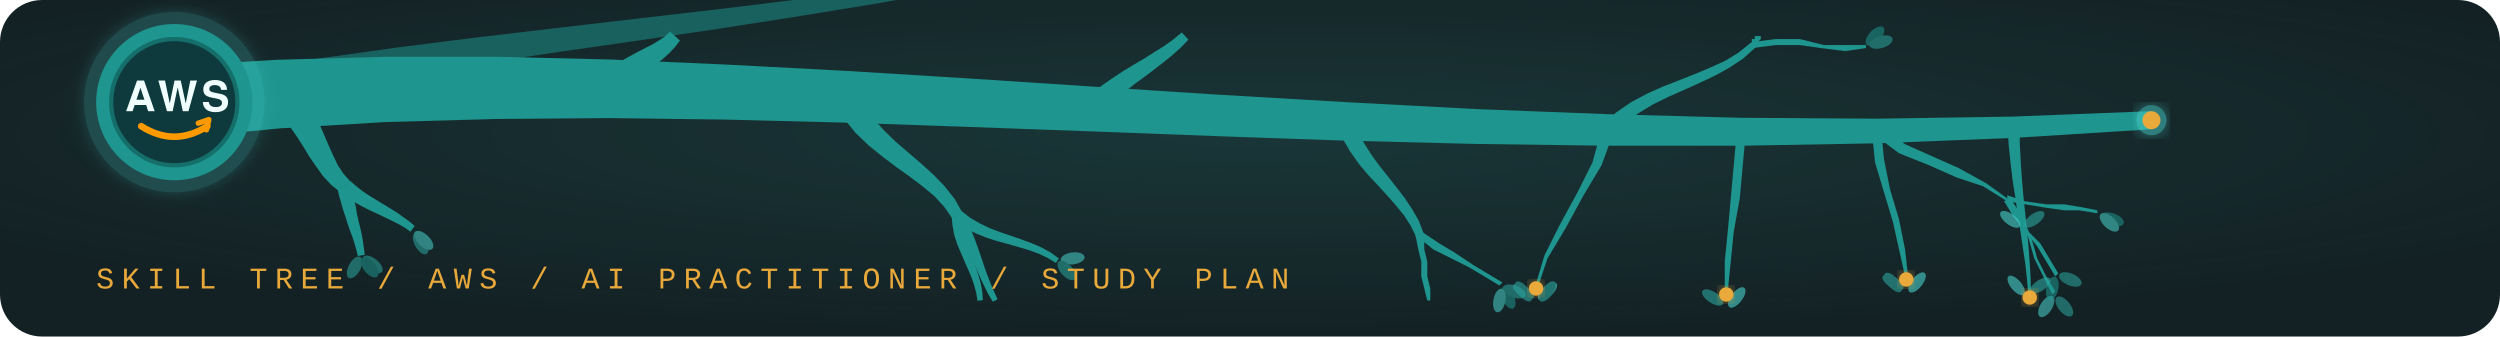
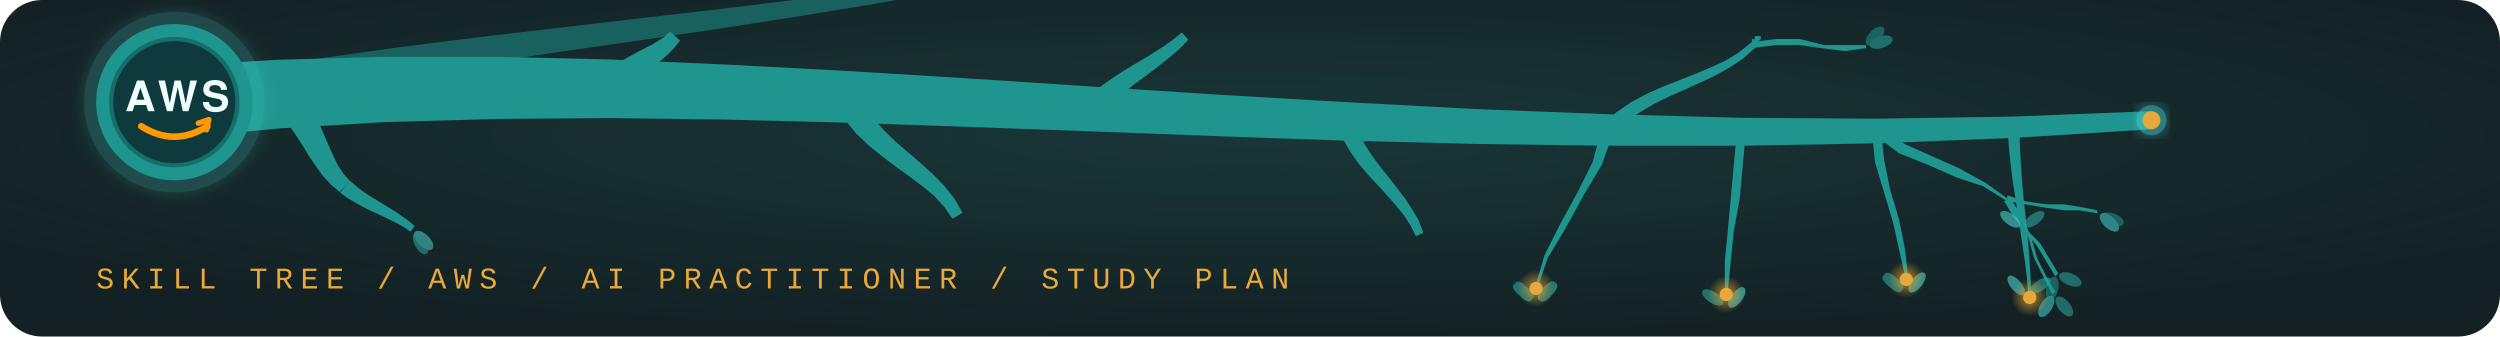
<svg xmlns="http://www.w3.org/2000/svg" viewBox="0 0 832 112" width="832" height="112" role="img" aria-label="">
  <defs>
    <filter id="glow" x="-200%%" y="-200%%" width="500%%" height="500%%">
      <feGaussianBlur stdDeviation="2.5" result="b" />
      <feMerge>
        <feMergeNode in="b" />
        <feMergeNode in="SourceGraphic" />
      </feMerge>
    </filter>
+     <radialGradient id="haloA">
+       <stop offset="0" stop-color="#E9A93A" stop-opacity="0.75" />
+       <stop offset="1" stop-color="#E9A93A" stop-opacity="0" />
+     </radialGradient>
+     <radialGradient id="haloT">
+       <stop offset="0" stop-color="#48D1CC" stop-opacity="0.75" />
+       <stop offset="1" stop-color="#48D1CC" stop-opacity="0" />
+     </radialGradient>
+     <radialGradient id="haloW">
+       <stop offset="0" stop-color="#FFFFFF" stop-opacity="0.75" />
+       <stop offset="1" stop-color="#FFFFFF" stop-opacity="0" />
+     </radialGradient>
    <linearGradient id="sheen" x1="0" y1="0" x2="0" y2="1">
      <stop offset="0" stop-color="#FFFFFF" stop-opacity="0.10" />
      <stop offset="1" stop-color="#FFFFFF" stop-opacity="0" />
    </linearGradient>
  </defs>
+   <style>@media (prefers-reduced-motion: reduce) { .m { display: none } }</style>
  <defs>
    <filter id="shadow" x="-20%" y="-20%" width="140%" height="160%">
      <feGaussianBlur stdDeviation="4" />
    </filter>
    <linearGradient id="budfill" x1="0" y1="0" x2="0" y2="1">
      <stop offset="0" stop-color="#15717A" />
      <stop offset="1" stop-color="#0B4F55" />
    </linearGradient>
  </defs>
  <clipPath id="panel">
    <rect width="832" height="112" rx="14" />
  </clipPath>
  <rect width="832" height="112" rx="14" fill="#132124" />
  <g clip-path="url(#panel)">
    <radialGradient id="hglow" cx="50%" cy="40%" r="60%">
      <stop offset="0" stop-color="#48D1CC" stop-opacity="0.12" />
      <stop offset="1" stop-color="#48D1CC" stop-opacity="0" />
    </radialGradient>
    <rect width="832" height="112" fill="url(#hglow)" />
    <path d="M59.2 39.9 L83.9 34.4 L109.0 29.6 L134.5 25.2 L160.3 21.1 L186.5 17.2 L213.0 13.4 L239.6 9.5 L266.5 5.3 L293.4 0.9 L320.3 -4.0 L319.7 -8.0 L292.6 -3.8 L265.7 -0.2 L238.8 3.1 L212.0 6.2 L185.5 9.3 L159.1 12.4 L133.0 15.7 L107.2 19.3 L81.8 23.4 L56.8 28.1 Z" fill="#19615E" />
    <path d="M58.9 46.0 L93.4 42.7 L128.7 40.6 L165.2 39.6 L202.8 39.3 L241.4 39.8 L280.9 40.8 L321.4 42.2 L362.6 43.7 L404.7 45.3 L447.4 46.8 L490.8 47.9 L534.9 48.5 L579.5 48.5 L624.6 47.7 L670.2 45.9 L716.2 43.0 L715.8 37.0 L669.9 38.8 L624.5 39.5 L579.5 39.2 L535.1 38.0 L491.2 36.3 L448.0 34.0 L405.3 31.5 L363.4 28.8 L322.2 26.1 L281.7 23.6 L242.0 21.5 L203.2 19.8 L165.2 18.9 L128.1 18.9 L92.0 19.9 L57.1 22.0 Z" fill="#1E958E" />
    <path d="M89.1 35.4 L92.2 37.6 L94.6 39.9 L96.8 42.6 L98.9 45.6 L101.0 48.9 L103.0 52.2 L105.2 55.4 L107.5 58.6 L110.2 61.5 L113.1 63.9 L116.5 60.3 L114.3 57.8 L112.5 55.1 L111.0 52.0 L109.5 48.7 L108.0 45.2 L106.4 41.5 L104.5 37.7 L102.2 33.9 L99.4 30.3 L96.2 27.1 Z" fill="#1E958E" />
-     <path d="M112.3 62.5 L112.8 65.0 L113.5 67.4 L114.2 69.9 L115.0 72.2 L115.7 74.5 L116.5 76.8 L117.3 78.9 L118.0 81.1 L118.6 83.2 L119.1 85.2 L121.4 84.8 L121.1 82.6 L120.8 80.4 L120.4 78.1 L119.9 75.8 L119.3 73.5 L118.8 71.2 L118.4 68.8 L117.9 66.5 L117.6 64.1 L117.4 61.7 Z" fill="#1E958E" />
-     <g opacity="0.55">
-       <ellipse cx="118" cy="89" rx="4" ry="2" transform="rotate(118 118 89)" fill="#2BA59E" />
-       <ellipse cx="124" cy="88" rx="4" ry="2" transform="rotate(39 124 88)" fill="#2BA59E" />
-       <ellipse cx="123" cy="89" rx="4" ry="2" transform="rotate(51 123 89)" fill="#1E958E" />
-     </g>
    <path d="M113.2 64.1 L115.5 65.8 L118.0 67.3 L120.5 68.7 L123.1 70.0 L125.5 71.1 L128.0 72.3 L130.3 73.4 L132.5 74.5 L134.6 75.7 L136.6 77.1 L138.0 75.2 L136.1 73.6 L134.0 72.1 L131.9 70.6 L129.6 69.2 L127.3 67.8 L125.0 66.4 L122.7 65.0 L120.5 63.5 L118.5 61.9 L116.4 60.1 Z" fill="#1E958E" />
    <g opacity="0.55">
      <ellipse cx="140" cy="81" rx="4" ry="2" transform="rotate(61 140 81)" fill="#2BA59E" />
      <ellipse cx="141" cy="80" rx="4" ry="2" transform="rotate(43 141 80)" fill="#2BA59E" />
      <ellipse cx="141" cy="80" rx="4" ry="2" transform="rotate(45 141 80)" fill="#48D1CC" />
    </g>
    <path d="M206.7 32.7 L208.3 30.4 L209.9 28.5 L211.7 26.7 L213.8 25.0 L216.0 23.3 L218.2 21.5 L220.5 19.7 L222.6 17.8 L224.6 15.7 L226.3 13.5 L223.0 10.5 L221.2 12.2 L219.2 13.5 L217.1 14.8 L214.7 16.0 L212.2 17.3 L209.6 18.7 L206.9 20.2 L204.2 22.0 L201.5 24.2 L199.3 26.5 Z" fill="#1E958E" />
    <path d="M277.6 34.3 L280.9 39.5 L284.8 44.3 L289.2 48.5 L293.8 52.2 L298.3 55.6 L302.8 58.8 L307.0 62.0 L310.9 65.2 L314.2 68.8 L317.0 72.8 L320.3 70.8 L317.7 66.2 L314.3 61.9 L310.5 58.0 L306.4 54.3 L302.2 50.7 L298.0 47.1 L294.1 43.3 L290.6 39.4 L287.6 35.1 L285.0 30.1 Z" fill="#1E958E" />
-     <path d="M316.9 72.7 L318.5 75.5 L320.0 78.3 L321.4 81.1 L322.7 84.0 L323.9 86.9 L325.1 89.8 L326.3 92.6 L327.6 95.3 L328.9 97.9 L330.4 100.4 L332.0 99.6 L330.8 97.0 L329.7 94.4 L328.6 91.6 L327.6 88.8 L326.6 85.8 L325.6 82.9 L324.5 79.8 L323.3 76.8 L321.9 73.8 L320.4 70.8 Z" fill="#1E958E" />
-     <path d="M317.5 73.4 L320.8 75.7 L324.4 77.5 L328.0 79.0 L331.7 80.2 L335.4 81.2 L338.9 82.2 L342.3 83.2 L345.6 84.4 L348.6 85.8 L351.4 87.5 L352.4 86.0 L349.6 84.0 L346.5 82.3 L343.2 80.9 L339.7 79.6 L336.2 78.4 L332.7 77.2 L329.3 75.9 L326.0 74.3 L322.9 72.5 L319.8 70.1 Z" fill="#1E958E" />
-     <g opacity="0.55">
-       <ellipse cx="357" cy="86" rx="4" ry="2" transform="rotate(-7 357 86)" fill="#48D1CC" />
-       <ellipse cx="355" cy="90" rx="4" ry="2" transform="rotate(48 355 90)" fill="#2BA59E" />
-     </g>
-     <path d="M316.7 71.9 L317.0 75.1 L317.6 78.3 L318.6 81.4 L319.8 84.2 L321.0 87.0 L322.2 89.7 L323.3 92.3 L324.2 94.9 L324.9 97.5 L325.3 100.1 L327.1 99.9 L326.9 97.1 L326.4 94.3 L325.6 91.5 L324.7 88.7 L323.7 85.9 L322.7 83.1 L321.8 80.3 L321.1 77.5 L320.7 74.7 L320.7 71.7 Z" fill="#1E958E" />
    <path d="M365.5 38.9 L368.3 35.9 L371.2 33.2 L374.3 30.6 L377.4 28.1 L380.7 25.7 L383.9 23.3 L387.0 20.9 L390.1 18.4 L392.9 15.9 L395.5 13.2 L393.3 10.8 L390.5 13.1 L387.6 15.2 L384.4 17.2 L381.1 19.3 L377.7 21.3 L374.2 23.4 L370.7 25.7 L367.2 28.1 L363.7 30.8 L360.5 33.6 Z" fill="#1E958E" />
    <path d="M444.8 41.5 L446.8 46.1 L449.4 50.5 L452.2 54.5 L455.3 58.2 L458.5 61.6 L461.6 65.0 L464.5 68.3 L467.2 71.6 L469.4 75.0 L471.2 78.6 L473.7 77.5 L472.2 73.5 L470.0 69.7 L467.5 65.9 L464.7 62.3 L461.9 58.7 L459.0 55.1 L456.4 51.5 L454.0 47.7 L452.1 43.7 L450.5 39.3 Z" fill="#1E958E" />
-     <path d="M471 78 L472 83 L473 87 L473 92 L474 96 L475 100 L476 100 L476 96 L475 92 L475 87 L474 83 L474 78 Z" fill="#1E958E" />
-     <path d="M472 79 L477 83 L483 86 L489 89 L494 92 L499 95 L500 94 L495 91 L490 88 L484 84 L479 81 L473 77 Z" fill="#1E958E" />
-     <g opacity="0.55">
-       <ellipse cx="502" cy="99" rx="4" ry="2" transform="rotate(68 502 99)" fill="#1E958E" />
-       <ellipse cx="504" cy="97" rx="4" ry="2" transform="rotate(21 504 97)" fill="#2BA59E" />
-       <ellipse cx="499" cy="100" rx="4" ry="2" transform="rotate(101 499 100)" fill="#48D1CC" />
-     </g>
    <path d="M536.7 45.1 L540.9 41.0 L545.4 37.6 L550.2 34.7 L555.3 32.2 L560.5 29.9 L565.6 27.6 L570.7 25.2 L575.6 22.5 L580.1 19.5 L584.0 16.0 L582.6 14.3 L578.6 17.5 L574.2 20.2 L569.4 22.4 L564.4 24.5 L559.1 26.6 L553.7 28.7 L548.3 31.1 L543.0 33.9 L537.9 37.4 L533.3 41.5 Z" fill="#1E958E" />
    <path d="M583 16 L591 15 L599 15 L606 16 L614 17 L621 16 L621 15 L614 15 L607 15 L599 13 L591 13 L583 14 Z" fill="#1E958E" />
    <g opacity="0.55">
      <ellipse cx="624" cy="12" rx="4" ry="2" transform="rotate(-46 624 12)" fill="#1E958E" />
      <ellipse cx="626" cy="14" rx="4" ry="2" transform="rotate(-17 626 14)" fill="#2BA59E" />
    </g>
    <path d="M584 16 L585 15 L585 14 L585 14 L586 13 L586 12 L585 12 L584 12 L584 13 L583 13 L583 14 L582 15 Z" fill="#1E958E" />
    <path d="M624 45 L632 51 L642 55 L651 59 L660 62 L668 67 L668 66 L661 61 L652 56 L643 52 L634 48 L626 42 Z" fill="#1E958E" />
    <path d="M667 67 L672 73 L675 79 L677 86 L680 92 L683 98 L684 97 L681 92 L678 86 L676 79 L673 72 L669 66 Z" fill="#1E958E" />
    <g opacity="0.55">
      <ellipse cx="687" cy="102" rx="4" ry="2" transform="rotate(51 687 102)" fill="#2BA59E" />
      <ellipse cx="681" cy="102" rx="4" ry="2" transform="rotate(122 681 102)" fill="#48D1CC" />
    </g>
    <path d="M668 67 L674 68 L680 69 L687 70 L692 70 L698 71 L698 70 L693 69 L687 68 L681 68 L674 67 L668 65 Z" fill="#1E958E" />
    <g opacity="0.55">
      <ellipse cx="703" cy="73" rx="4" ry="2" transform="rotate(20 703 73)" fill="#1E958E" />
      <ellipse cx="702" cy="74" rx="4" ry="2" transform="rotate(43 702 74)" fill="#48D1CC" />
    </g>
    <path d="M667 67 L670 72 L674 77 L678 82 L681 87 L684 92 L685 91 L682 86 L679 81 L675 77 L672 71 L669 66 Z" fill="#1E958E" />
    <g opacity="0.55">
      <ellipse cx="683" cy="96" rx="4" ry="2" transform="rotate(102 683 96)" fill="#1E958E" />
      <ellipse cx="689" cy="93" rx="4" ry="2" transform="rotate(23 689 93)" fill="#2BA59E" />
    </g>
    <path d="M533 43 L530 54 L525 64 L519 75 L514 85 L511 95 L512 95 L515 86 L521 76 L527 65 L533 55 L537 44 Z" fill="#1E958E" />
    <g opacity="0.60">
      <ellipse cx="507" cy="97" rx="4" ry="1.8" transform="rotate(52 507 97)" fill="#2BA59E" />
      <ellipse cx="515" cy="97" rx="4" ry="1.8" transform="rotate(138 515 97)" fill="#48D1CC" />
      <ellipse cx="507" cy="97" rx="4" ry="1.8" transform="rotate(33 507 97)" fill="#2BA59E" />
      <ellipse cx="515" cy="97" rx="4" ry="1.8" transform="rotate(126 515 97)" fill="#2BA59E" />
    </g>
-     <circle cx="511.2" cy="96.0" r="2.4" fill="#E9A93A" filter="url(#glow)">
+     <g transform="translate(511.2 96.0)">
+       <circle r="6.2" fill="url(#haloA)" />
+       <circle r="2.2" fill="#E9A93A" />
      <animate attributeName="opacity" values="0.35;1;0.35" dur="3.4s" begin="1.2s" repeatCount="indefinite" />
-     </circle>
+     </g>
    <path d="M578 44 L577 55 L576 66 L575 77 L574 87 L574 97 L575 97 L576 87 L577 77 L579 66 L580 55 L581 44 Z" fill="#1E958E" />
    <g opacity="0.60">
      <ellipse cx="570" cy="99" rx="4" ry="1.8" transform="rotate(32 570 99)" fill="#2BA59E" />
      <ellipse cx="578" cy="99" rx="4" ry="1.8" transform="rotate(126 578 99)" fill="#48D1CC" />
      <ellipse cx="570" cy="99" rx="4" ry="1.8" transform="rotate(34 570 99)" fill="#2BA59E" />
      <ellipse cx="578" cy="99" rx="4" ry="1.8" transform="rotate(130 578 99)" fill="#48D1CC" />
    </g>
-     <circle cx="574.5" cy="98.0" r="2.4" fill="#E9A93A" filter="url(#glow)">
+     <g transform="translate(574.5 98.0)">
+       <circle r="6.2" fill="url(#haloA)" />
+       <circle r="2.2" fill="#E9A93A" />
      <animate attributeName="opacity" values="0.35;1;0.35" dur="3.5s" begin="0.1s" repeatCount="indefinite" />
-     </circle>
+     </g>
    <path d="M623 44 L624 54 L627 64 L630 74 L632 83 L634 92 L635 92 L634 83 L632 73 L629 63 L627 53 L626 43 Z" fill="#1E958E" />
    <g opacity="0.60">
      <ellipse cx="630" cy="94" rx="4" ry="1.8" transform="rotate(49 630 94)" fill="#2BA59E" />
      <ellipse cx="638" cy="94" rx="4" ry="1.8" transform="rotate(128 638 94)" fill="#2BA59E" />
      <ellipse cx="630" cy="94" rx="4" ry="1.8" transform="rotate(32 630 94)" fill="#2BA59E" />
      <ellipse cx="638" cy="94" rx="4" ry="1.8" transform="rotate(129 638 94)" fill="#48D1CC" />
    </g>
-     <circle cx="634.4" cy="93.0" r="2.4" fill="#E9A93A" filter="url(#glow)">
+     <g transform="translate(634.4 93.0)">
+       <circle r="6.2" fill="url(#haloA)" />
+       <circle r="2.2" fill="#E9A93A" />
      <animate attributeName="opacity" values="0.35;1;0.35" dur="2.5s" begin="1.0s" repeatCount="indefinite" />
-     </circle>
+     </g>
    <path d="M668.1 42.5 L668.5 48.3 L669.1 54.2 L669.8 60.0 L670.7 65.7 L671.5 71.4 L672.4 77.0 L673.2 82.4 L674.0 87.7 L674.6 93.0 L675.0 98.0 L675.9 98.0 L675.8 92.9 L675.5 87.6 L675.1 82.2 L674.6 76.7 L674.0 71.1 L673.4 65.4 L672.9 59.7 L672.5 53.9 L672.2 48.1 L672.1 42.3 Z" fill="#1E958E" />
    <g opacity="0.60">
      <ellipse cx="669" cy="73" rx="4" ry="1.8" transform="rotate(37 669 73)" fill="#48D1CC" />
      <ellipse cx="677" cy="73" rx="4" ry="1.8" transform="rotate(144 677 73)" fill="#2BA59E" />
      <ellipse cx="671" cy="95" rx="4" ry="1.8" transform="rotate(50 671 95)" fill="#48D1CC" />
      <ellipse cx="679" cy="95" rx="4" ry="1.8" transform="rotate(146 679 95)" fill="#2BA59E" />
    </g>
-     <circle cx="675.5" cy="99.0" r="2.4" fill="#E9A93A" filter="url(#glow)">
+     <g transform="translate(675.5 99.0)">
+       <circle r="6.2" fill="url(#haloA)" />
+       <circle r="2.2" fill="#E9A93A" />
      <animate attributeName="opacity" values="0.35;1;0.35" dur="3.2s" begin="0.9s" repeatCount="indefinite" />
-     </circle>
-     <circle r="2.4" fill="#E9A93A" filter="url(#glow)">
+     </g>
+     <g class="m">
+       <circle r="6.7" fill="url(#haloA)" />
+       <circle r="2.4" fill="#E9A93A" />
      <animateMotion dur="2.8s" begin="0.0s" repeatCount="indefinite" path="M58.0 34.0 C240.0 16.0 470.0 56.0 716.0 40.0" />
-     </circle>
-     <circle r="2.4" fill="#E9A93A" filter="url(#glow)" opacity="0">
-       <animate attributeName="opacity" to="1" begin="1.4s" dur="0.01s" fill="freeze" />
-       <animateMotion dur="2.8s" begin="1.4s" repeatCount="indefinite" path="M58.0 34.0 C240.0 16.0 470.0 56.0 716.0 40.0" />
-     </circle>
+     </g>
    <circle cx="716" cy="40" r="5" fill="#48D1CC" opacity="0.5" filter="url(#glow)" />
    <circle cx="716" cy="40" r="3" fill="#E9A93A" />
    <circle cx="58" cy="34" r="30" fill="#48D1CC" opacity="0.22" filter="url(#glow)" />
    <circle cx="58" cy="34" r="26" fill="#1E958E" />
    <circle cx="58" cy="34" r="21" fill="#0E3A3E" stroke="#146E69" stroke-width="1.4" />
    <text x="59" y="37" font-family="Segoe UI, Helvetica, Arial, sans-serif" font-size="14" font-weight="700" letter-spacing="1.5" fill="#F0FFFD" text-anchor="middle">AWS</text>
    <path d="M47 42 q11 7 22 0" fill="none" stroke="#FF9900" stroke-width="2.2" stroke-linecap="round" />
    <path d="M66 41 l3.5 -1.2 l-0.8 3.4" fill="none" stroke="#FF9900" stroke-width="1.8" stroke-linecap="round" stroke-linejoin="round" />
-     <circle r="1.3" fill="#E9A93A" filter="url(#glow)" opacity="0.1">
+     <g class="m" opacity="0.1">
+       <circle r="3.6" fill="url(#haloA)" />
+       <circle r="1.3" fill="#E9A93A" />
      <animateMotion dur="13s" repeatCount="indefinite" path="M369 57 a18 6 0 1 1 36 0 a18 6 0 1 1 -36 0" />
      <animate attributeName="opacity" values="0.1;1;0.35;0.9;0.1" dur="4.3s" begin="0.0s" repeatCount="indefinite" />
-     </circle>
-     <circle r="1.7" fill="#E9A93A" filter="url(#glow)" opacity="0.1">
+     </g>
+     <g class="m" opacity="0.1">
+       <circle r="4.8" fill="url(#haloA)" />
+       <circle r="1.7" fill="#E9A93A" />
      <animateMotion dur="11s" repeatCount="indefinite" path="M182 93 a21 10 0 1 1 42 0 a21 10 0 1 1 -42 0" />
      <animate attributeName="opacity" values="0.1;1;0.35;0.9;0.1" dur="3.7s" begin="0.45s" repeatCount="indefinite" />
-     </circle>
-     <circle r="2.6" fill="#E9A93A" filter="url(#glow)" opacity="0.1">
+     </g>
+     <g class="m" opacity="0.1">
+       <circle r="7.3" fill="url(#haloA)" />
+       <circle r="2.6" fill="#E9A93A" />
      <animateMotion dur="12s" repeatCount="indefinite" path="M263 49 a26 8 0 1 1 52 0 a26 8 0 1 1 -52 0" />
      <animate attributeName="opacity" values="0.1;1;0.35;0.9;0.1" dur="4.0s" begin="0.9s" repeatCount="indefinite" />
-     </circle>
-     <circle r="2.6" fill="#E9A93A" filter="url(#glow)" opacity="0.1">
+     </g>
+     <g class="m" opacity="0.1">
+       <circle r="7.3" fill="url(#haloA)" />
+       <circle r="2.6" fill="#E9A93A" />
      <animateMotion dur="10s" repeatCount="indefinite" path="M723 77 a14 14 0 1 1 28 0 a14 14 0 1 1 -28 0" />
      <animate attributeName="opacity" values="0.1;1;0.35;0.9;0.1" dur="3.3s" begin="1.35s" repeatCount="indefinite" />
-     </circle>
-     <circle r="1.7" fill="#E9A93A" filter="url(#glow)" opacity="0.1">
+     </g>
+     <g class="m" opacity="0.1">
+       <circle r="4.8" fill="url(#haloA)" />
+       <circle r="1.7" fill="#E9A93A" />
      <animateMotion dur="10s" repeatCount="indefinite" path="M427 57 a12 12 0 1 1 24 0 a12 12 0 1 1 -24 0" />
      <animate attributeName="opacity" values="0.1;1;0.35;0.9;0.1" dur="3.3s" begin="1.8s" repeatCount="indefinite" />
-     </circle>
-     <circle r="1.3" fill="#E9A93A" filter="url(#glow)" opacity="0.1">
+     </g>
+     <g class="m" opacity="0.1">
+       <circle r="3.6" fill="url(#haloA)" />
+       <circle r="1.3" fill="#E9A93A" />
      <animateMotion dur="10s" repeatCount="indefinite" path="M89 20 a22 11 0 1 1 44 0 a22 11 0 1 1 -44 0" />
      <animate attributeName="opacity" values="0.1;1;0.35;0.9;0.1" dur="3.3s" begin="2.25s" repeatCount="indefinite" />
-     </circle>
-     <circle r="1.3" fill="#E9A93A" filter="url(#glow)" opacity="0.1">
-       <animateMotion dur="12s" repeatCount="indefinite" path="M540 81 a14 9 0 1 1 28 0 a14 9 0 1 1 -28 0" />
-       <animate attributeName="opacity" values="0.1;1;0.35;0.9;0.1" dur="4.0s" begin="2.7s" repeatCount="indefinite" />
-     </circle>
-     <circle r="1.3" fill="#E9A93A" filter="url(#glow)" opacity="0.1">
-       <animateMotion dur="7s" repeatCount="indefinite" path="M553 55 a10 7 0 1 1 20 0 a10 7 0 1 1 -20 0" />
-       <animate attributeName="opacity" values="0.1;1;0.35;0.9;0.1" dur="2.3s" begin="3.15s" repeatCount="indefinite" />
-     </circle>
-     <circle r="2.1" fill="#E9A93A" filter="url(#glow)" opacity="0.1">
-       <animateMotion dur="11s" repeatCount="indefinite" path="M112 87 a12 8 0 1 1 24 0 a12 8 0 1 1 -24 0" />
-       <animate attributeName="opacity" values="0.1;1;0.35;0.9;0.1" dur="3.7s" begin="3.6s" repeatCount="indefinite" />
-     </circle>
-     <circle r="2.1" fill="#E9A93A" filter="url(#glow)" opacity="0.1">
-       <animateMotion dur="12s" repeatCount="indefinite" path="M318 66 a26 14 0 1 1 52 0 a26 14 0 1 1 -52 0" />
-       <animate attributeName="opacity" values="0.1;1;0.35;0.9;0.1" dur="4.0s" begin="4.05s" repeatCount="indefinite" />
-     </circle>
-     <circle r="2.1" fill="#E9A93A" filter="url(#glow)" opacity="0.1">
-       <animateMotion dur="12s" repeatCount="indefinite" path="M699 20 a17 14 0 1 1 34 0 a17 14 0 1 1 -34 0" />
-       <animate attributeName="opacity" values="0.1;1;0.35;0.9;0.1" dur="4.0s" begin="4.5s" repeatCount="indefinite" />
-     </circle>
-     <circle r="2.1" fill="#E9A93A" filter="url(#glow)" opacity="0.1">
-       <animateMotion dur="8s" repeatCount="indefinite" path="M10 44 a17 6 0 1 1 34 0 a17 6 0 1 1 -34 0" />
-       <animate attributeName="opacity" values="0.1;1;0.35;0.9;0.1" dur="2.7s" begin="4.95s" repeatCount="indefinite" />
-     </circle>
+     </g>
    <text x="32" y="96" font-family="Consolas, Cascadia Mono, Menlo, Courier New, monospace" font-size="10" letter-spacing="2.5" fill="#E9A93A" text-anchor="start">SKILL TREE  /  AWS  /  AI PRACTITIONER  /  STUDY PLAN</text>
  </g>
</svg>
